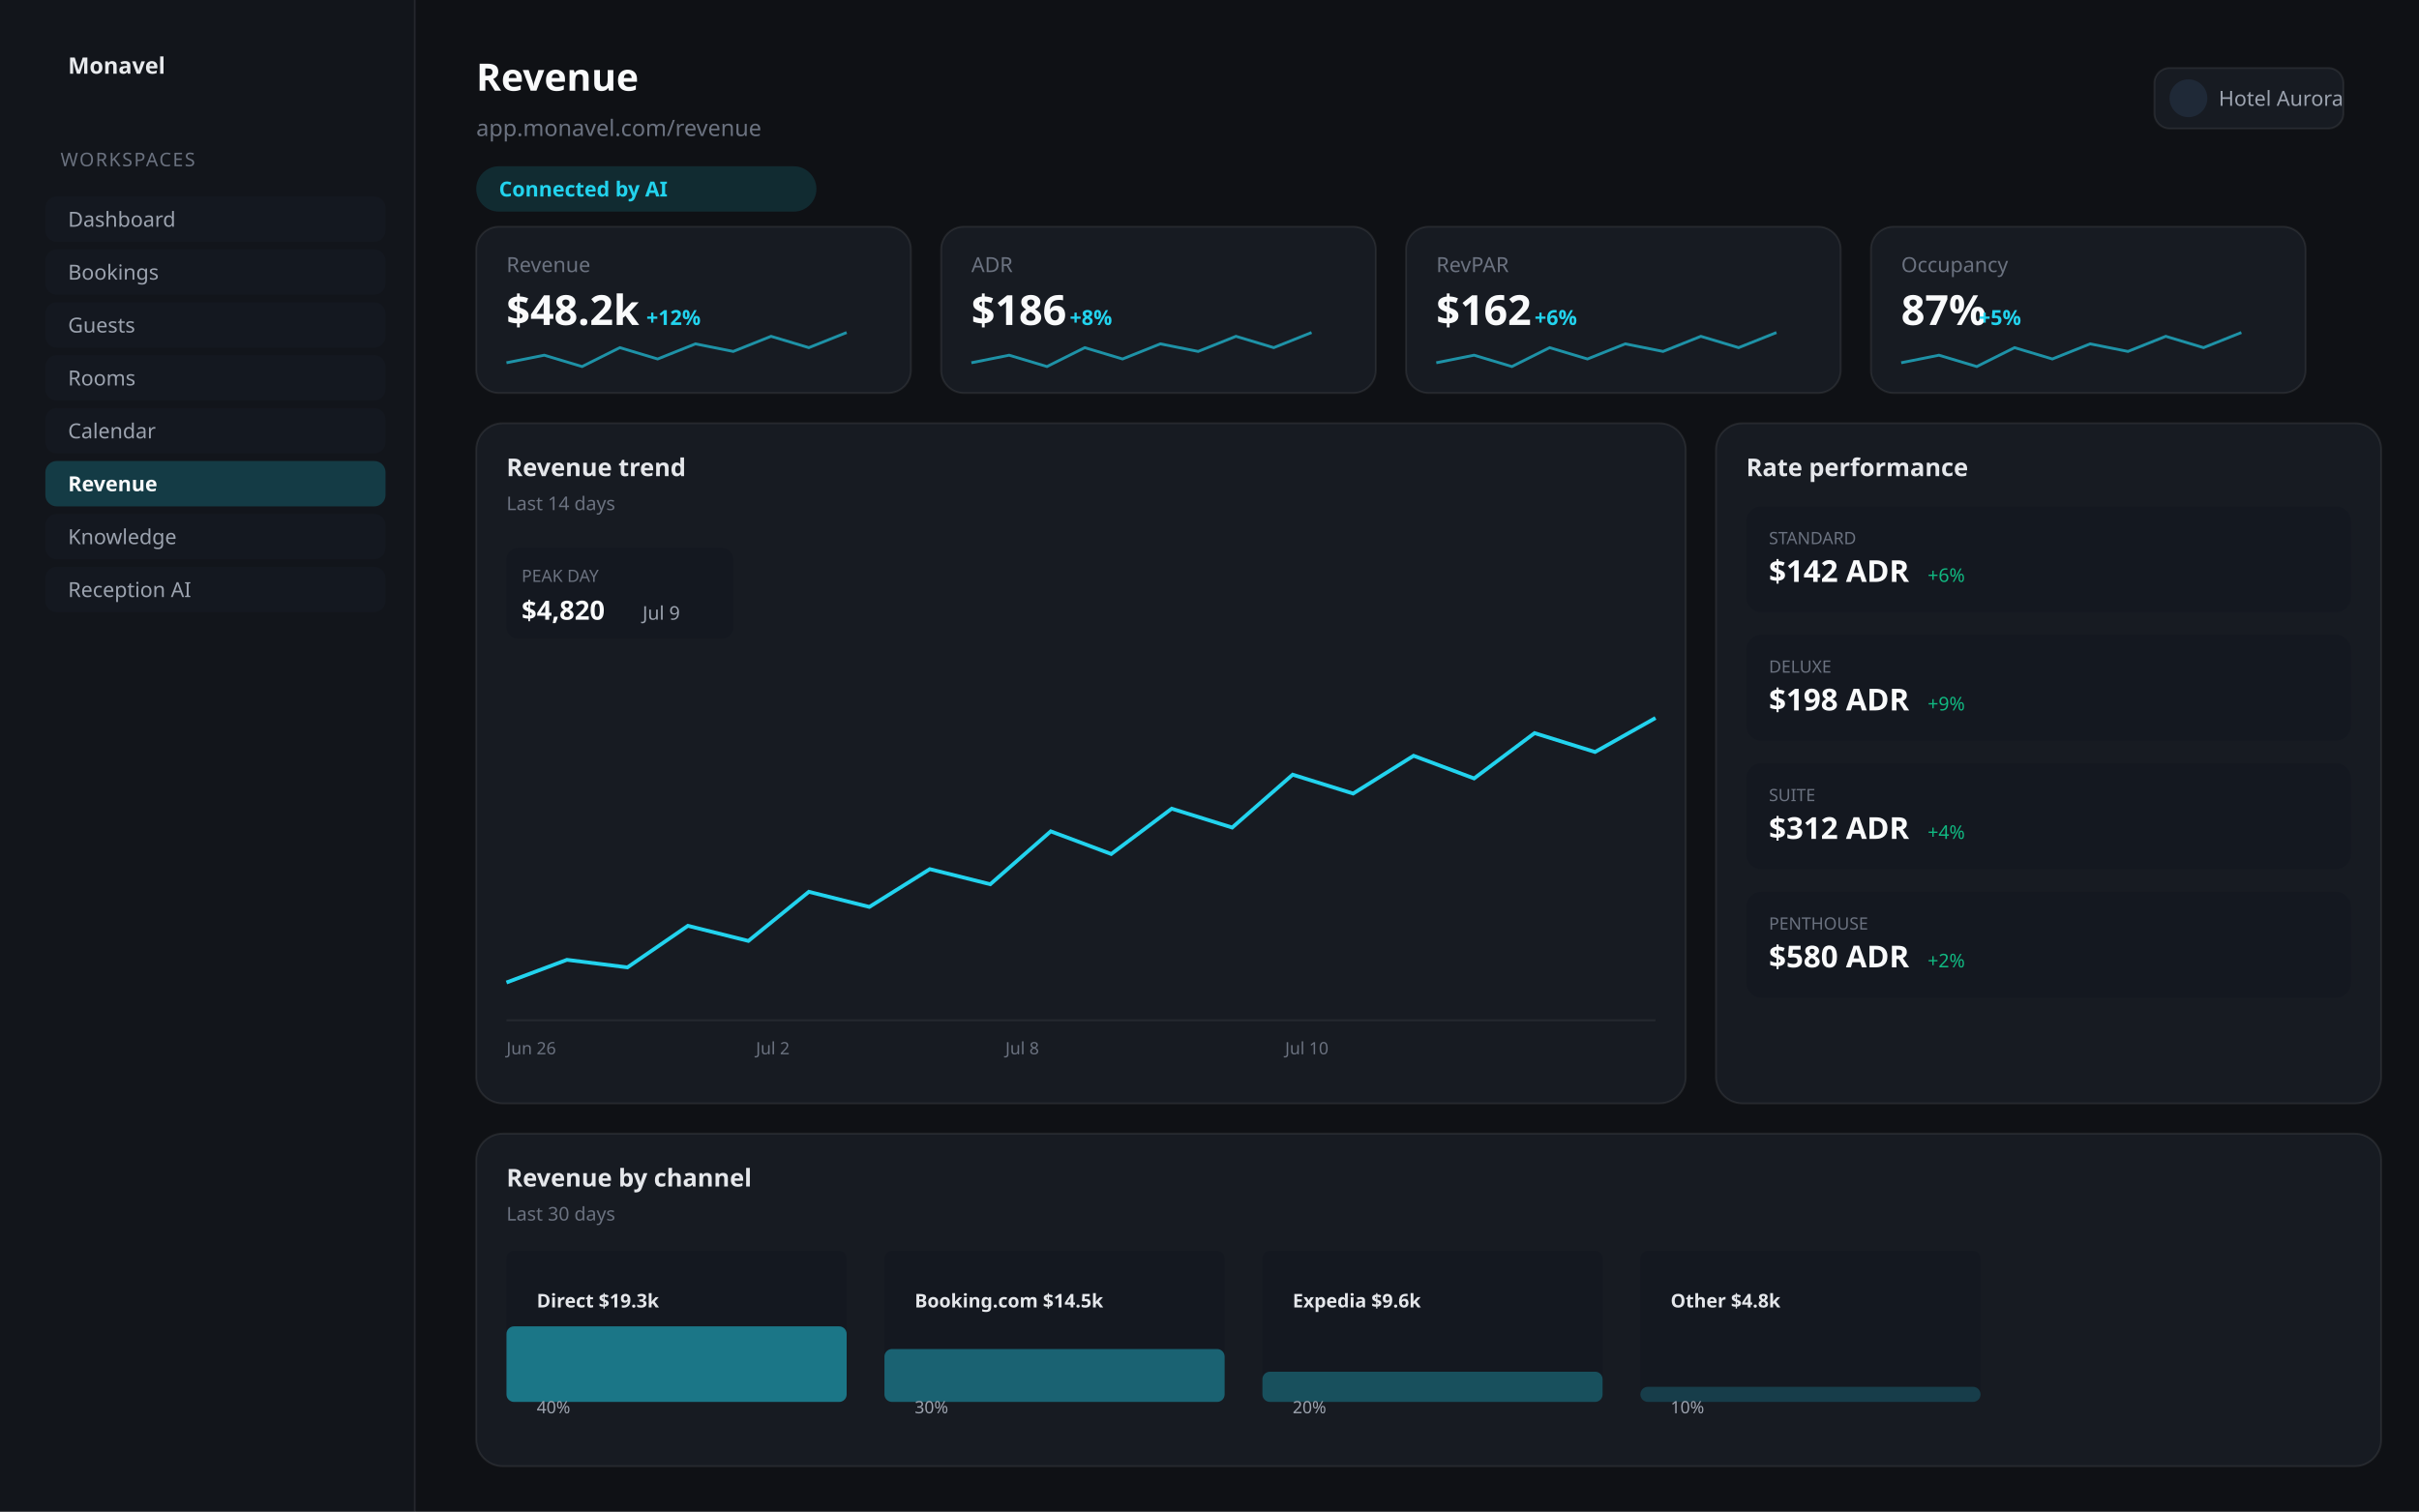
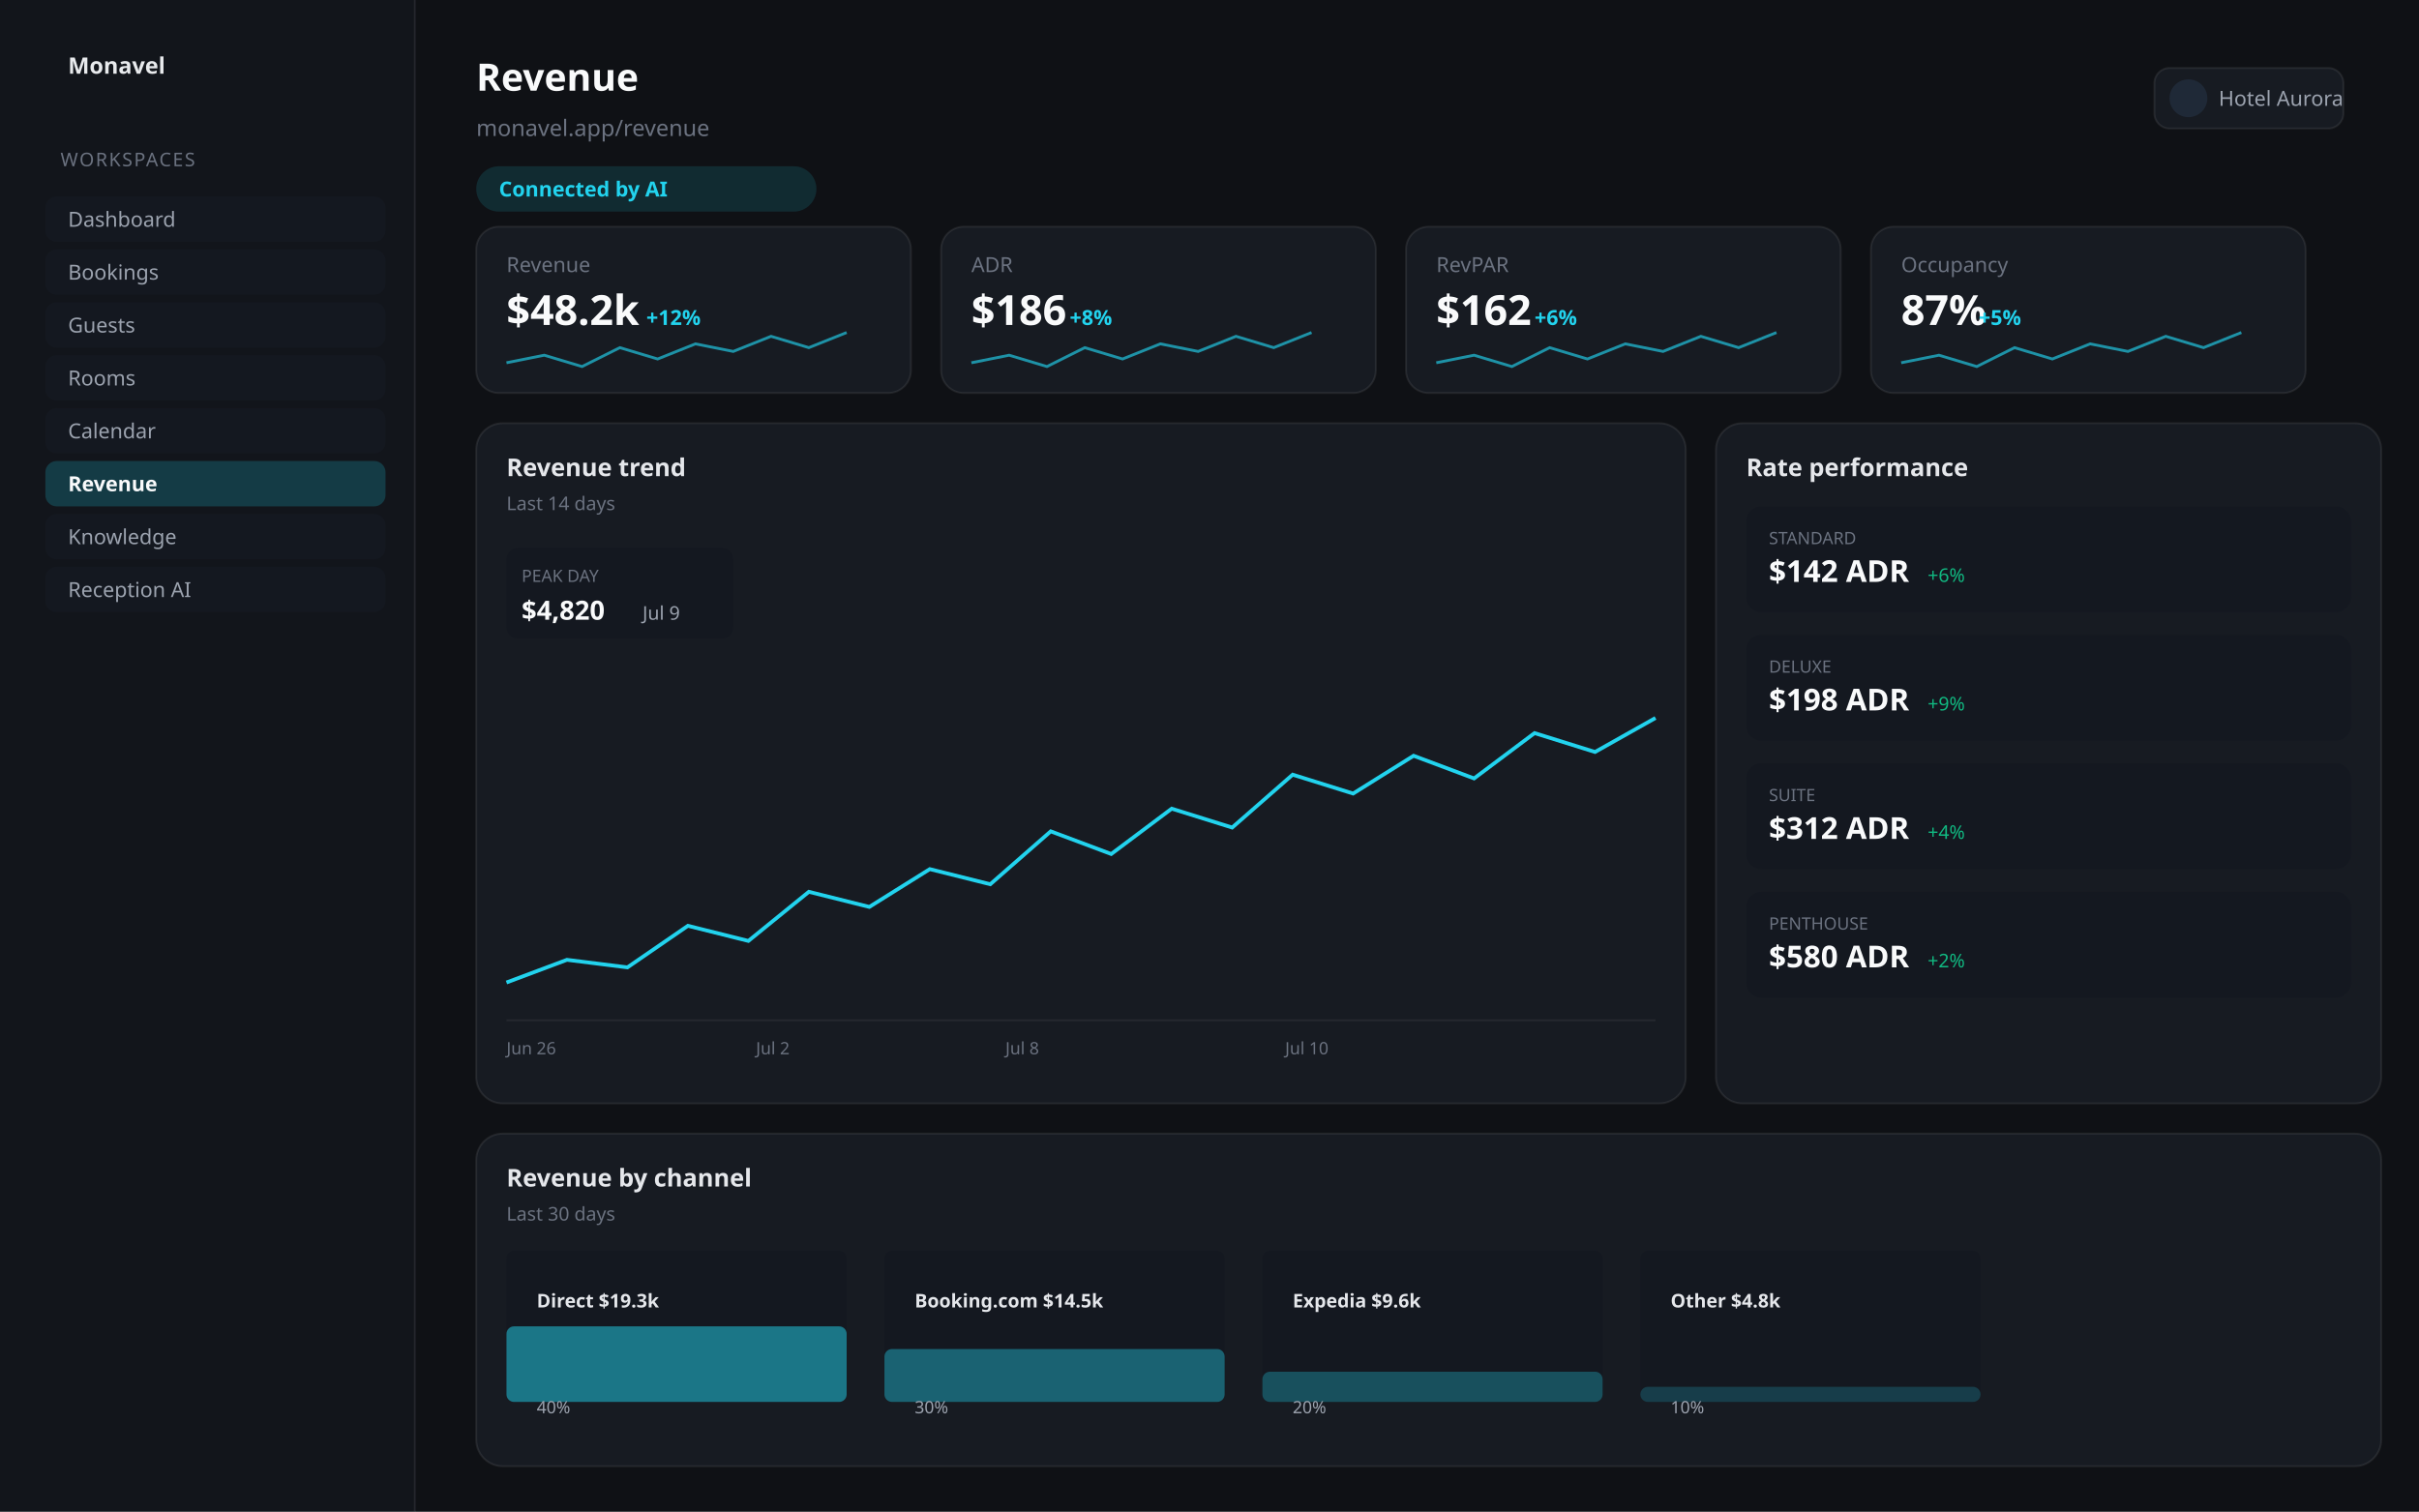
<svg xmlns="http://www.w3.org/2000/svg" width="1280" height="800" viewBox="0 0 1280 800" fill="none">
  <rect width="1280" height="800" fill="#0f1115" />
  <rect x="0" y="0" width="220" height="800" fill="#12151b" />
  <rect x="219" y="0" width="1" height="800" fill="#ffffff" opacity="0.08" />
  <text x="36" y="39" fill="#e8eaed" font-family="system-ui,sans-serif" font-size="12" font-weight="600">Monavel</text>
  <text x="32" y="88" fill="#6b7280" font-family="system-ui,sans-serif" font-size="10" letter-spacing="0.08em">WORKSPACES</text>
  <rect x="24" y="104" width="180" height="24" rx="6" fill="#141820" />
  <text x="36" y="120" fill="#9ca3af" font-family="system-ui,sans-serif" font-size="11" font-weight="400">Dashboard</text>
  <rect x="24" y="132" width="180" height="24" rx="6" fill="#141820" />
  <text x="36" y="148" fill="#9ca3af" font-family="system-ui,sans-serif" font-size="11" font-weight="400">Bookings</text>
  <rect x="24" y="160" width="180" height="24" rx="6" fill="#141820" />
  <text x="36" y="176" fill="#9ca3af" font-family="system-ui,sans-serif" font-size="11" font-weight="400">Guests</text>
  <rect x="24" y="188" width="180" height="24" rx="6" fill="#141820" />
  <text x="36" y="204" fill="#9ca3af" font-family="system-ui,sans-serif" font-size="11" font-weight="400">Rooms</text>
  <rect x="24" y="216" width="180" height="24" rx="6" fill="#141820" />
  <text x="36" y="232" fill="#9ca3af" font-family="system-ui,sans-serif" font-size="11" font-weight="400">Calendar</text>
  <rect x="24" y="244" width="180" height="24" rx="6" fill="#22d3ee33" />
  <text x="36" y="260" fill="#f9fafb" font-family="system-ui,sans-serif" font-size="11" font-weight="600">Revenue</text>
  <rect x="24" y="272" width="180" height="24" rx="6" fill="#141820" />
  <text x="36" y="288" fill="#9ca3af" font-family="system-ui,sans-serif" font-size="11" font-weight="400">Knowledge</text>
  <rect x="24" y="300" width="180" height="24" rx="6" fill="#141820" />
  <text x="36" y="316" fill="#9ca3af" font-family="system-ui,sans-serif" font-size="11" font-weight="400">Reception AI</text>
  <rect x="220" y="0" width="1060" height="800" fill="#0f1115" />
  <text x="252" y="48" fill="#f9fafb" font-family="system-ui,sans-serif" font-size="20" font-weight="600">Revenue</text>
-   <text x="252" y="72" fill="#6b7280" font-family="system-ui,sans-serif" font-size="12">app.monavel.com/revenue</text>
+   <text x="252" y="72" fill="#6b7280" font-family="system-ui,sans-serif" font-size="12">monavel.app/revenue</text>
  <rect x="252" y="88" width="180" height="24" rx="12" fill="#22d3ee22" />
  <text x="264" y="104" fill="#22d3ee" font-family="system-ui,sans-serif" font-size="11" font-weight="600">Connected by AI</text>
  <rect x="1140" y="36" width="100" height="32" rx="8" fill="#171b22" stroke="#ffffff" stroke-opacity="0.08" />
  <circle cx="1158" cy="52" r="10" fill="#1f2937" />
  <text x="1174" y="56" fill="#9ca3af" font-family="system-ui,sans-serif" font-size="11">Hotel Aurora</text>
  <rect x="252" y="120" width="230" height="88" rx="12" fill="#171b22" stroke="#ffffff" stroke-opacity="0.08" />
  <text x="268" y="144" fill="#6b7280" font-family="system-ui,sans-serif" font-size="11">Revenue</text>
  <text x="268" y="172" fill="#f9fafb" font-family="system-ui,sans-serif" font-size="22" font-weight="600">$48.2k</text>
  <text x="342" y="172" fill="#22d3ee" font-family="system-ui,sans-serif" font-size="11" font-weight="600">+12%</text>
  <polyline points="268,192 288,188 308,194 328,184 348,190 368,182 388,186 408,178 428,184 448,176" fill="none" stroke="#22d3ee" stroke-width="1.5" stroke-opacity="0.65" />
  <rect x="498" y="120" width="230" height="88" rx="12" fill="#171b22" stroke="#ffffff" stroke-opacity="0.08" />
  <text x="514" y="144" fill="#6b7280" font-family="system-ui,sans-serif" font-size="11">ADR</text>
  <text x="514" y="172" fill="#f9fafb" font-family="system-ui,sans-serif" font-size="22" font-weight="600">$186</text>
  <text x="566" y="172" fill="#22d3ee" font-family="system-ui,sans-serif" font-size="11" font-weight="600">+8%</text>
  <polyline points="514,192 534,188 554,194 574,184 594,190 614,182 634,186 654,178 674,184 694,176" fill="none" stroke="#22d3ee" stroke-width="1.5" stroke-opacity="0.65" />
  <rect x="744" y="120" width="230" height="88" rx="12" fill="#171b22" stroke="#ffffff" stroke-opacity="0.08" />
  <text x="760" y="144" fill="#6b7280" font-family="system-ui,sans-serif" font-size="11">RevPAR</text>
  <text x="760" y="172" fill="#f9fafb" font-family="system-ui,sans-serif" font-size="22" font-weight="600">$162</text>
  <text x="812" y="172" fill="#22d3ee" font-family="system-ui,sans-serif" font-size="11" font-weight="600">+6%</text>
  <polyline points="760,192 780,188 800,194 820,184 840,190 860,182 880,186 900,178 920,184 940,176" fill="none" stroke="#22d3ee" stroke-width="1.5" stroke-opacity="0.65" />
  <rect x="990" y="120" width="230" height="88" rx="12" fill="#171b22" stroke="#ffffff" stroke-opacity="0.08" />
  <text x="1006" y="144" fill="#6b7280" font-family="system-ui,sans-serif" font-size="11">Occupancy</text>
  <text x="1006" y="172" fill="#f9fafb" font-family="system-ui,sans-serif" font-size="22" font-weight="600">87%</text>
  <text x="1047" y="172" fill="#22d3ee" font-family="system-ui,sans-serif" font-size="11" font-weight="600">+5%</text>
  <polyline points="1006,192 1026,188 1046,194 1066,184 1086,190 1106,182 1126,186 1146,178 1166,184 1186,176" fill="none" stroke="#22d3ee" stroke-width="1.5" stroke-opacity="0.65" />
  <rect x="252" y="224" width="640" height="360" rx="14" fill="#171b22" stroke="#ffffff" stroke-opacity="0.08" />
  <text x="268" y="252" fill="#e5e7eb" font-family="system-ui,sans-serif" font-size="13" font-weight="600">Revenue trend</text>
  <text x="268" y="270" fill="#6b7280" font-family="system-ui,sans-serif" font-size="10">Last 14 days</text>
  <line x1="268" y1="540" x2="876" y2="540" stroke="#ffffff" stroke-opacity="0.06" />
  <polyline points="268,520 300,508 332,512 364,490 396,498 428,472 460,480 492,460 524,468 556,440 588,452 620,428 652,438 684,410 716,420 748,400 780,412 812,388 844,398 876,380" fill="none" stroke="#22d3ee" stroke-width="2" />
  <text x="268" y="558" fill="#6b7280" font-family="system-ui,sans-serif" font-size="9">Jun 26</text>
  <text x="400" y="558" fill="#6b7280" font-family="system-ui,sans-serif" font-size="9">Jul 2</text>
  <text x="532" y="558" fill="#6b7280" font-family="system-ui,sans-serif" font-size="9">Jul 8</text>
  <text x="680" y="558" fill="#6b7280" font-family="system-ui,sans-serif" font-size="9">Jul 10</text>
  <rect x="268" y="290" width="120" height="48" rx="6" fill="#141820" />
  <text x="276" y="308" fill="#6b7280" font-family="system-ui,sans-serif" font-size="9">PEAK DAY</text>
  <text x="276" y="328" fill="#f9fafb" font-family="system-ui,sans-serif" font-size="14" font-weight="600">$4,820</text>
  <text x="340" y="328" fill="#9ca3af" font-family="system-ui,sans-serif" font-size="10">Jul 9</text>
  <rect x="908" y="224" width="352" height="360" rx="14" fill="#171b22" stroke="#ffffff" stroke-opacity="0.08" />
  <text x="924" y="252" fill="#e5e7eb" font-family="system-ui,sans-serif" font-size="13" font-weight="600">Rate performance</text>
  <rect x="924" y="268" width="320" height="56" rx="8" fill="#141820" />
  <text x="936" y="288" fill="#6b7280" font-family="system-ui,sans-serif" font-size="9">STANDARD</text>
  <text x="936" y="308" fill="#f9fafb" font-family="system-ui,sans-serif" font-size="16" font-weight="600">$142 ADR</text>
  <text x="1020" y="308" fill="#10b981" font-family="system-ui,sans-serif" font-size="10">+6%</text>
  <rect x="924" y="336" width="320" height="56" rx="8" fill="#141820" />
  <text x="936" y="356" fill="#6b7280" font-family="system-ui,sans-serif" font-size="9">DELUXE</text>
  <text x="936" y="376" fill="#f9fafb" font-family="system-ui,sans-serif" font-size="16" font-weight="600">$198 ADR</text>
  <text x="1020" y="376" fill="#10b981" font-family="system-ui,sans-serif" font-size="10">+9%</text>
  <rect x="924" y="404" width="320" height="56" rx="8" fill="#141820" />
  <text x="936" y="424" fill="#6b7280" font-family="system-ui,sans-serif" font-size="9">SUITE</text>
  <text x="936" y="444" fill="#f9fafb" font-family="system-ui,sans-serif" font-size="16" font-weight="600">$312 ADR</text>
  <text x="1020" y="444" fill="#10b981" font-family="system-ui,sans-serif" font-size="10">+4%</text>
  <rect x="924" y="472" width="320" height="56" rx="8" fill="#141820" />
  <text x="936" y="492" fill="#6b7280" font-family="system-ui,sans-serif" font-size="9">PENTHOUSE</text>
  <text x="936" y="512" fill="#f9fafb" font-family="system-ui,sans-serif" font-size="16" font-weight="600">$580 ADR</text>
  <text x="1020" y="512" fill="#10b981" font-family="system-ui,sans-serif" font-size="10">+2%</text>
  <rect x="252" y="600" width="1008" height="176" rx="14" fill="#171b22" stroke="#ffffff" stroke-opacity="0.08" />
  <text x="268" y="628" fill="#e5e7eb" font-family="system-ui,sans-serif" font-size="13" font-weight="600">Revenue by channel</text>
  <text x="268" y="646" fill="#6b7280" font-family="system-ui,sans-serif" font-size="10">Last 30 days</text>
  <rect x="268" y="662" width="180" height="80" rx="4" fill="#141820" />
  <rect x="268" y="702" width="180" height="40" rx="4" fill="#22d3ee" opacity="0.5" />
  <text x="284" y="692" fill="#e5e7eb" font-family="system-ui,sans-serif" font-size="10" font-weight="600">Direct $19.3k</text>
  <text x="284" y="748" fill="#9ca3af" font-family="system-ui,sans-serif" font-size="9">40%</text>
  <rect x="468" y="662" width="180" height="80" rx="4" fill="#141820" />
  <rect x="468" y="714" width="180" height="28" rx="4" fill="#22d3ee" opacity="0.4" />
  <text x="484" y="692" fill="#e5e7eb" font-family="system-ui,sans-serif" font-size="10" font-weight="600">Booking.com $14.5k</text>
  <text x="484" y="748" fill="#9ca3af" font-family="system-ui,sans-serif" font-size="9">30%</text>
  <rect x="668" y="662" width="180" height="80" rx="4" fill="#141820" />
  <rect x="668" y="726" width="180" height="16" rx="4" fill="#22d3ee" opacity="0.3" />
  <text x="684" y="692" fill="#e5e7eb" font-family="system-ui,sans-serif" font-size="10" font-weight="600">Expedia $9.6k</text>
  <text x="684" y="748" fill="#9ca3af" font-family="system-ui,sans-serif" font-size="9">20%</text>
  <rect x="868" y="662" width="180" height="80" rx="4" fill="#141820" />
  <rect x="868" y="734" width="180" height="8" rx="4" fill="#22d3ee" opacity="0.2" />
  <text x="884" y="692" fill="#e5e7eb" font-family="system-ui,sans-serif" font-size="10" font-weight="600">Other $4.8k</text>
  <text x="884" y="748" fill="#9ca3af" font-family="system-ui,sans-serif" font-size="9">10%</text>
</svg>
